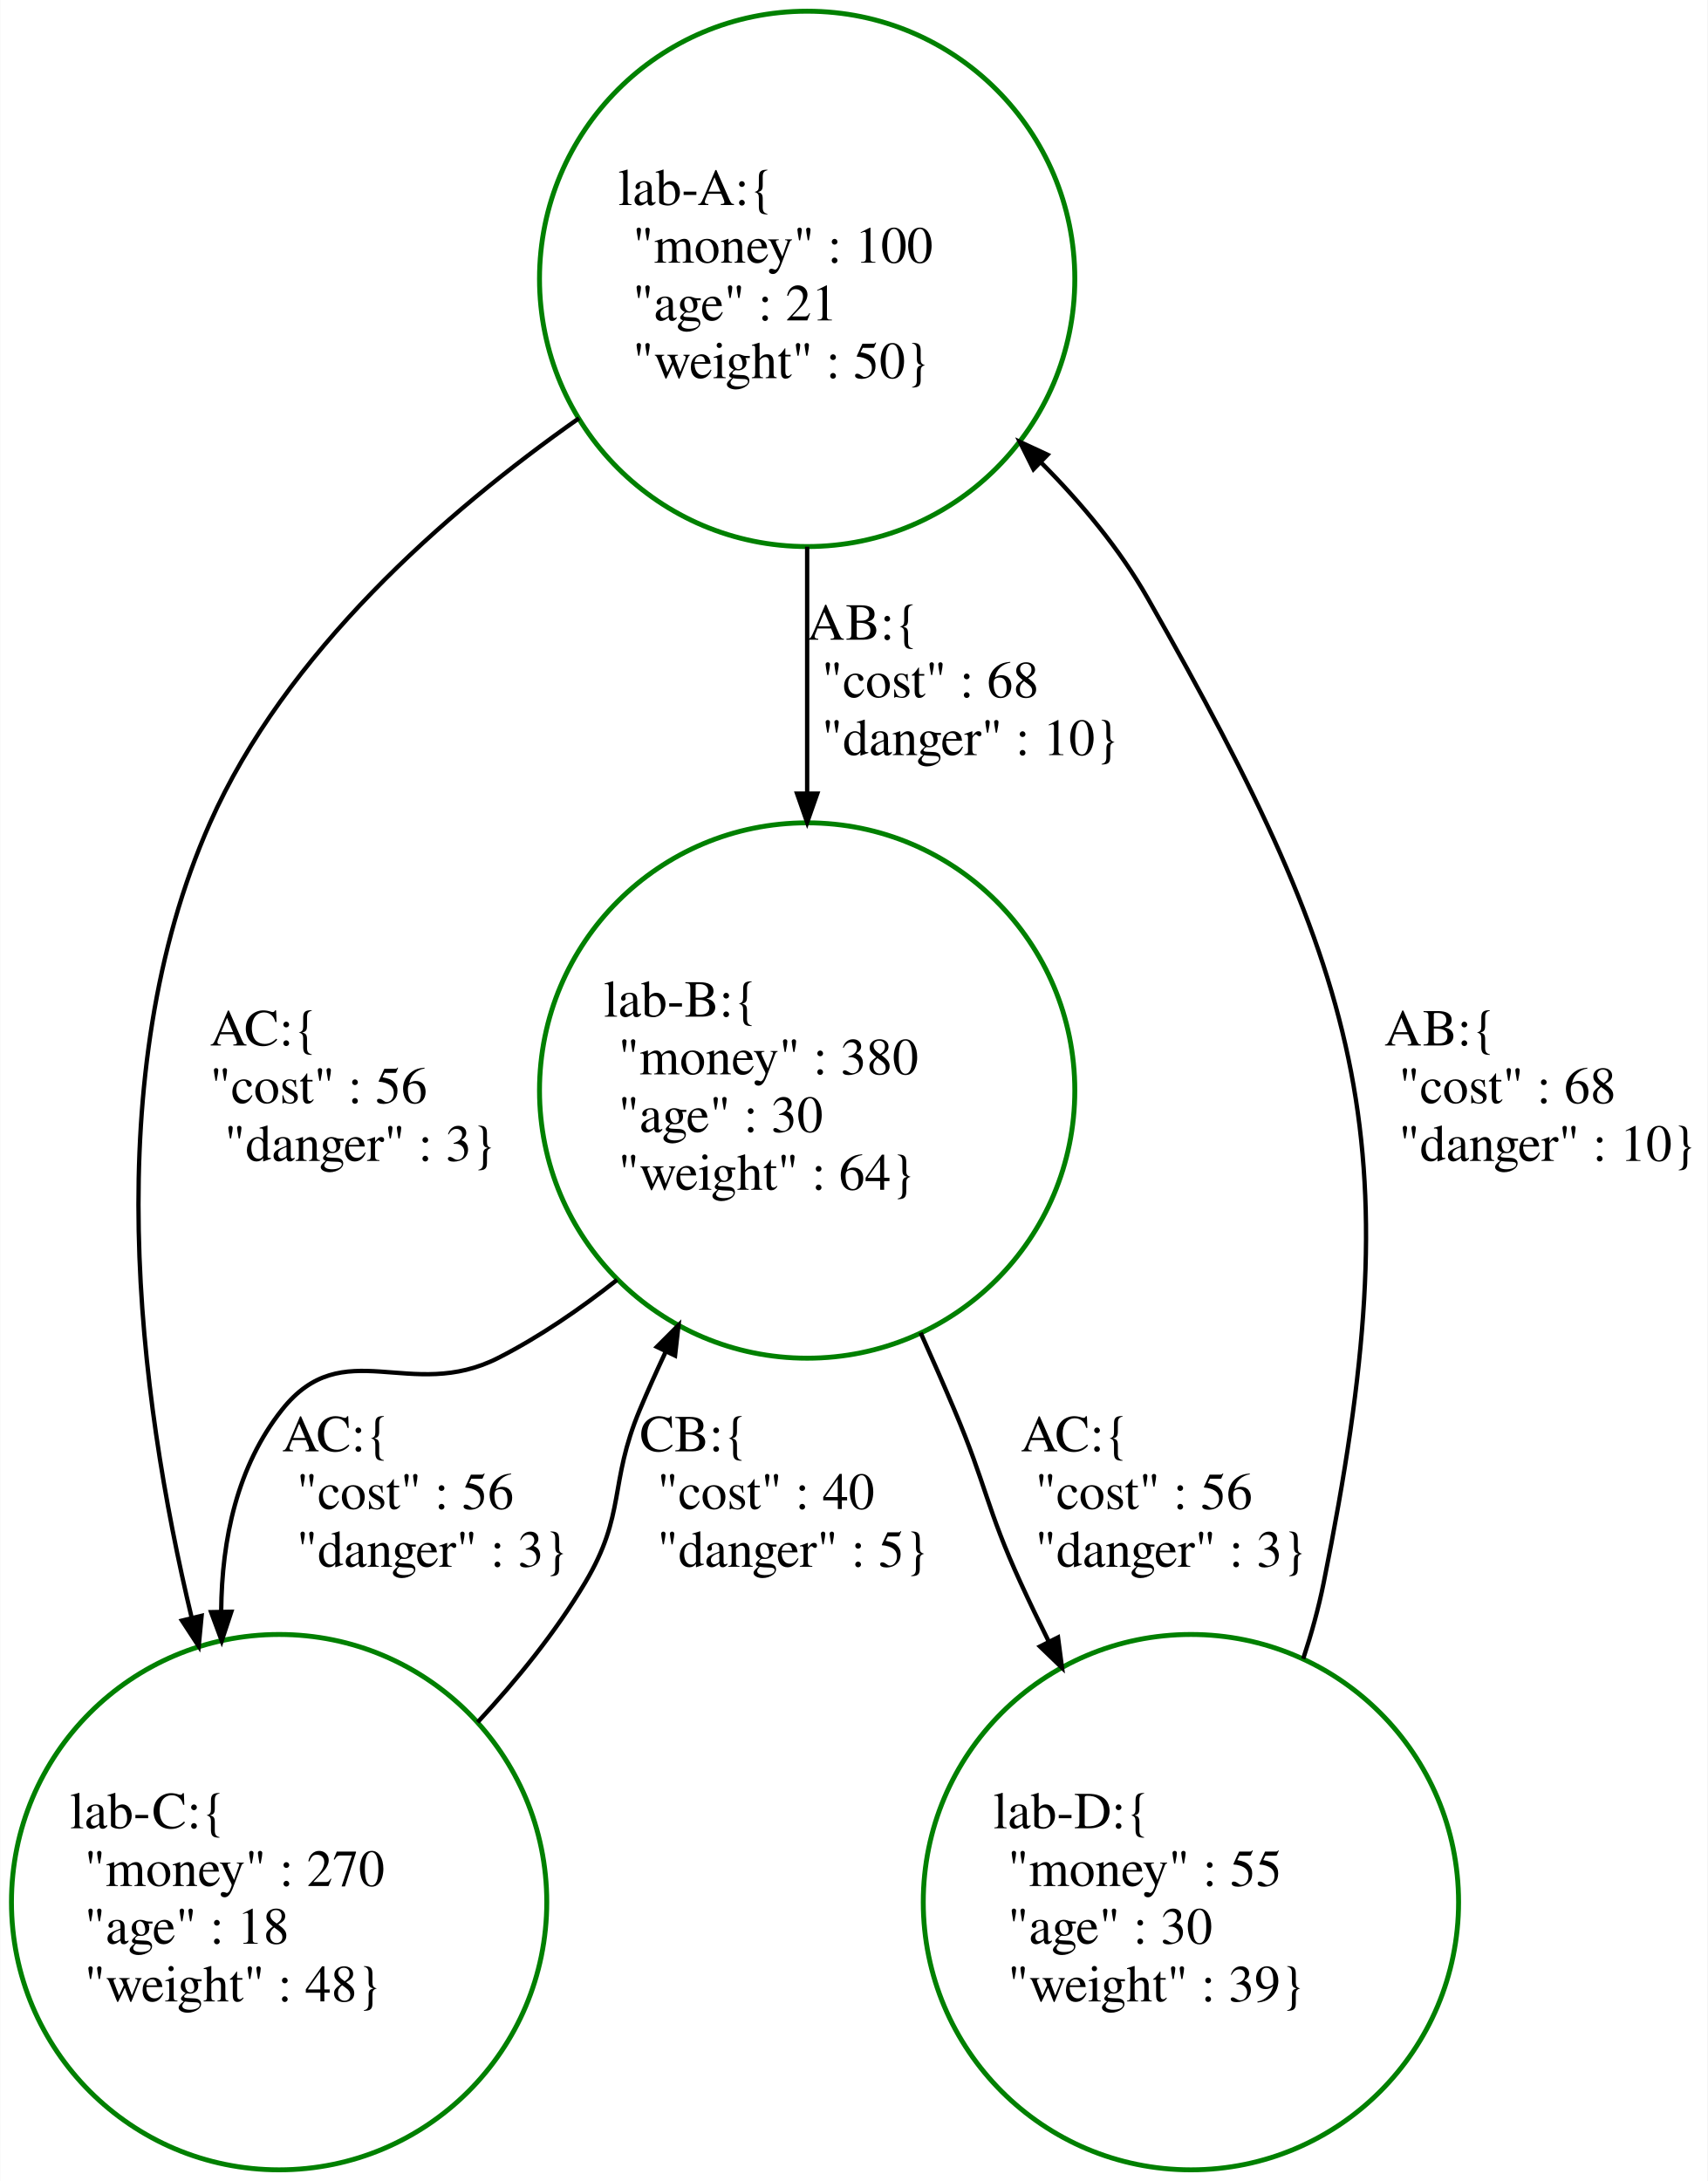
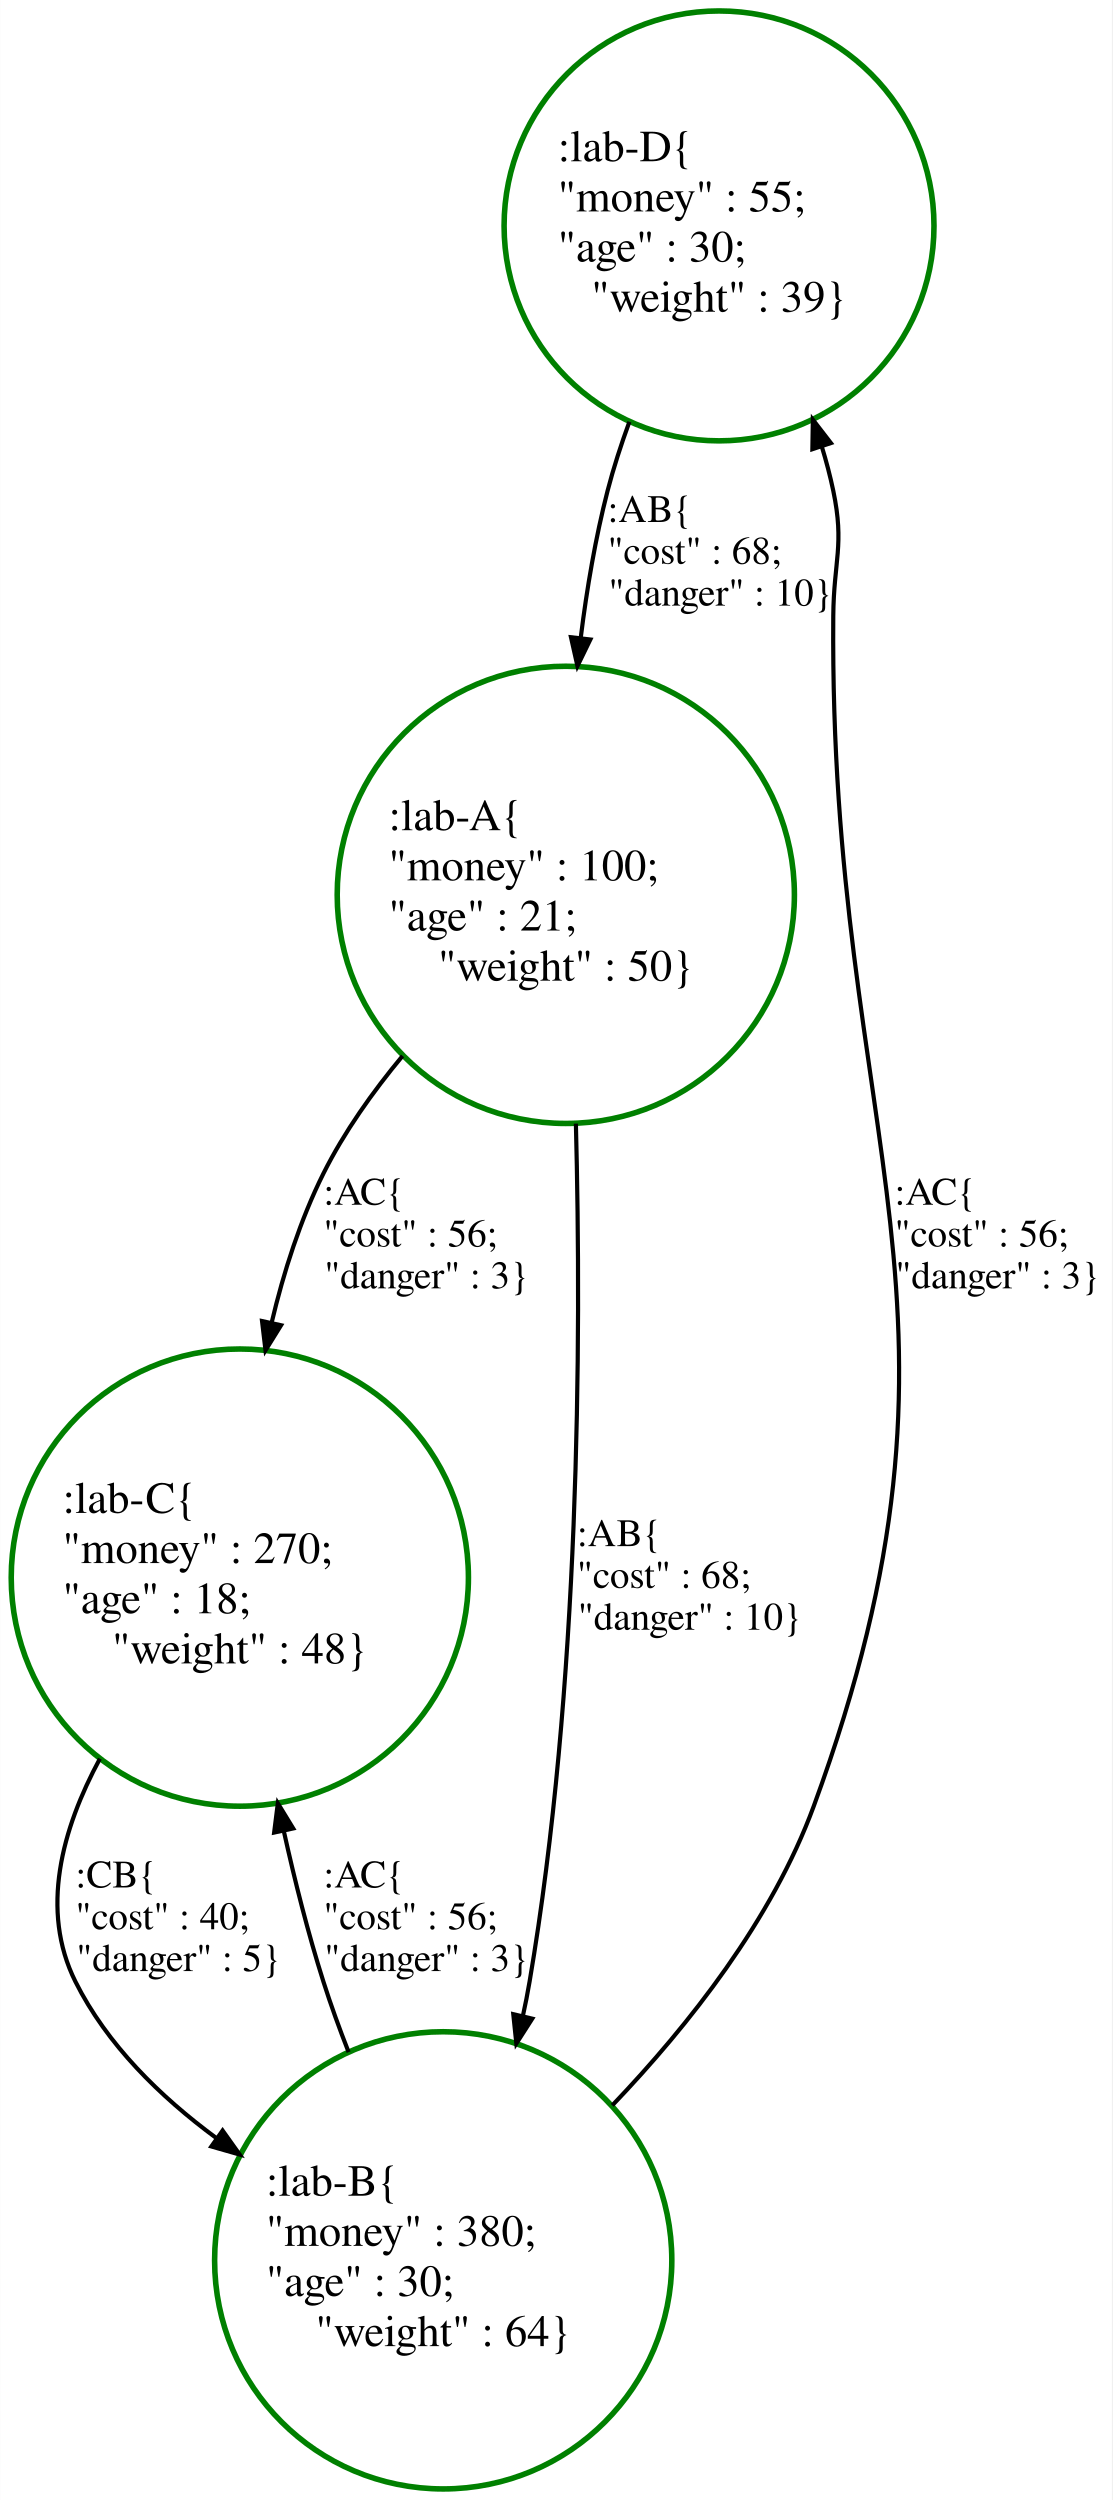
- <svg xmlns="http://www.w3.org/2000/svg" width="592pt" height="756pt" viewBox="0.00 0.00 591.63 755.79">
-   <g id="graph0" class="graph" transform="scale(1 1) rotate(0) translate(4 751.79)">
-     <polygon fill="white" stroke="transparent" points="-4,4 -4,-751.79 587.63,-751.79 587.63,4 -4,4" />
+ <svg xmlns="http://www.w3.org/2000/svg" width="399pt" height="897pt" viewBox="0.00 0.00 399.02 897.30">
+   <g id="graph0" class="graph" transform="scale(1 1) rotate(0) translate(4 893.3)">
+     <polygon fill="white" stroke="transparent" points="-4,4 -4,-893.3 395.02,-893.3 395.02,4 -4,4" />
    <g id="node1" class="node">
-       <ellipse fill="white" stroke="green" stroke-width="1.7" cx="275.63" cy="-655.15" rx="92.76" ry="92.76" />
-       <text text-anchor="start" x="210.12" y="-680.75" font-family="Times,serif" font-size="18.00">lab-A:{</text>
-       <text text-anchor="start" x="215.12" y="-660.75" font-family="Times,serif" font-size="18.00">  "money" : 100</text>
-       <text text-anchor="start" x="215.12" y="-640.75" font-family="Times,serif" font-size="18.00">  "age" : 21</text>
-       <text text-anchor="start" x="215.12" y="-620.75" font-family="Times,serif" font-size="18.00">  "weight" : 50}</text>
+       <ellipse fill="white" stroke="green" stroke-width="2" cx="254.02" cy="-812.22" rx="77.15" ry="77.15" />
+       <text text-anchor="start" x="196.14" y="-835.42" font-family="Times,serif" font-size="16.00">:lab-D{</text>
+       <text text-anchor="start" x="196.14" y="-817.42" font-family="Times,serif" font-size="16.00">"money" : 55;</text>
+       <text text-anchor="start" x="196.14" y="-799.42" font-family="Times,serif" font-size="16.00">"age" : 30;</text>
+       <text text-anchor="middle" x="254.02" y="-781.42" font-family="Times,serif" font-size="16.00">"weight" : 39}</text>
+     </g>
+     <g id="node4" class="node">
+       <ellipse fill="white" stroke="green" stroke-width="2" cx="199.02" cy="-572.12" rx="82.05" ry="82.05" />
+       <text text-anchor="start" x="135.41" y="-595.32" font-family="Times,serif" font-size="16.00">:lab-A{</text>
+       <text text-anchor="start" x="135.41" y="-577.32" font-family="Times,serif" font-size="16.00">"money" : 100;</text>
+       <text text-anchor="start" x="135.41" y="-559.32" font-family="Times,serif" font-size="16.00">"age" : 21;</text>
+       <text text-anchor="middle" x="199.02" y="-541.32" font-family="Times,serif" font-size="16.00">"weight" : 50}</text>
+     </g>
+     <g id="edge6" class="edge">
+       <path fill="none" stroke="black" stroke-width="1.5" d="M221.84,-741.9C218.84,-733.68 216.13,-725.31 214.02,-717.15 209.69,-700.36 206.6,-682.17 204.4,-664.54" />
+       <polygon fill="black" stroke="black" stroke-width="1.5" points="207.83,-663.77 203.2,-654.24 200.88,-664.58 207.83,-663.77" />
+       <text text-anchor="start" x="214.02" y="-705.95" font-family="Times,serif" font-size="14.00">:AB{</text>
+       <text text-anchor="start" x="214.02" y="-690.95" font-family="Times,serif" font-size="14.00">"cost" : 68;</text>
+       <text text-anchor="middle" x="254.52" y="-675.95" font-family="Times,serif" font-size="14.00">"danger" : 10}</text>
    </g>
    <g id="node2" class="node">
-       <ellipse fill="white" stroke="green" stroke-width="1.7" cx="275.63" cy="-373.89" rx="92.76" ry="92.76" />
-       <text text-anchor="start" x="205.12" y="-399.49" font-family="Times,serif" font-size="18.00">lab-B:{</text>
-       <text text-anchor="start" x="210.12" y="-379.49" font-family="Times,serif" font-size="18.00">  "money" : 380</text>
-       <text text-anchor="start" x="210.12" y="-359.49" font-family="Times,serif" font-size="18.00">  "age" : 30</text>
-       <text text-anchor="start" x="210.12" y="-339.49" font-family="Times,serif" font-size="18.00">  "weight" : 64}</text>
+       <ellipse fill="white" stroke="green" stroke-width="2" cx="82.02" cy="-327.07" rx="82.05" ry="82.05" />
+       <text text-anchor="start" x="18.41" y="-350.27" font-family="Times,serif" font-size="16.00">:lab-C{</text>
+       <text text-anchor="start" x="18.41" y="-332.27" font-family="Times,serif" font-size="16.00">"money" : 270;</text>
+       <text text-anchor="start" x="18.41" y="-314.27" font-family="Times,serif" font-size="16.00">"age" : 18;</text>
+       <text text-anchor="middle" x="82.02" y="-296.27" font-family="Times,serif" font-size="16.00">"weight" : 48}</text>
+     </g>
+     <g id="node3" class="node">
+       <ellipse fill="white" stroke="green" stroke-width="2" cx="155.02" cy="-82.02" rx="82.05" ry="82.05" />
+       <text text-anchor="start" x="91.41" y="-105.22" font-family="Times,serif" font-size="16.00">:lab-B{</text>
+       <text text-anchor="start" x="91.41" y="-87.22" font-family="Times,serif" font-size="16.00">"money" : 380;</text>
+       <text text-anchor="start" x="91.41" y="-69.22" font-family="Times,serif" font-size="16.00">"age" : 30;</text>
+       <text text-anchor="middle" x="155.02" y="-51.22" font-family="Times,serif" font-size="16.00">"weight" : 64}</text>
+     </g>
+     <g id="edge5" class="edge">
+       <path fill="none" stroke="black" stroke-width="1.5" d="M31.8,-262.07C18.13,-236.76 10.22,-207.67 23.02,-182.05 34.28,-159.53 53.37,-140.8 73.58,-125.91" />
+       <polygon fill="black" stroke="black" stroke-width="1.5" points="75.84,-128.61 81.98,-119.98 71.8,-122.89 75.84,-128.61" />
+       <text text-anchor="start" x="23.02" y="-215.85" font-family="Times,serif" font-size="14.00">:CB{</text>
+       <text text-anchor="start" x="23.02" y="-200.85" font-family="Times,serif" font-size="14.00">"cost" : 40;</text>
+       <text text-anchor="middle" x="60.02" y="-185.85" font-family="Times,serif" font-size="14.00">"danger" : 5}</text>
+     </g>
+     <g id="edge4" class="edge">
+       <path fill="none" stroke="black" stroke-width="1.5" d="M215.7,-137.64C243.31,-166.53 273.1,-204.39 288.02,-245.05 353.45,-423.26 293.47,-482.31 295.02,-672.15 295.19,-692.15 299.11,-697.57 295.02,-717.15 293.92,-722.43 292.51,-727.79 290.87,-733.12" />
+       <polygon fill="black" stroke="black" stroke-width="1.5" points="287.52,-732.08 287.69,-742.67 294.17,-734.28 287.52,-732.08" />
+       <text text-anchor="start" x="317.02" y="-460.9" font-family="Times,serif" font-size="14.00">:AC{</text>
+       <text text-anchor="start" x="317.02" y="-445.9" font-family="Times,serif" font-size="14.00">"cost" : 56;</text>
+       <text text-anchor="middle" x="354.02" y="-430.9" font-family="Times,serif" font-size="14.00">"danger" : 3}</text>
+     </g>
+     <g id="edge3" class="edge">
+       <path fill="none" stroke="black" stroke-width="1.5" d="M121.07,-156.75C117.76,-165.19 114.66,-173.74 112.02,-182.05 106.55,-199.3 101.8,-218.04 97.8,-236.12" />
+       <polygon fill="black" stroke="black" stroke-width="1.5" points="94.34,-235.57 95.66,-246.08 101.18,-237.04 94.34,-235.57" />
+       <text text-anchor="start" x="112.02" y="-215.85" font-family="Times,serif" font-size="14.00">:AC{</text>
+       <text text-anchor="start" x="112.02" y="-200.85" font-family="Times,serif" font-size="14.00">"cost" : 56;</text>
+       <text text-anchor="middle" x="149.02" y="-185.85" font-family="Times,serif" font-size="14.00">"danger" : 3}</text>
+     </g>
+     <g id="edge2" class="edge">
+       <path fill="none" stroke="black" stroke-width="1.5" d="M140.43,-514.31C129.63,-501.32 119.44,-486.94 112.02,-472.1 103.76,-455.54 97.76,-436.81 93.42,-418.47" />
+       <polygon fill="black" stroke="black" stroke-width="1.5" points="96.82,-417.64 91.24,-408.63 89.99,-419.15 96.82,-417.64" />
+       <text text-anchor="start" x="112.02" y="-460.9" font-family="Times,serif" font-size="14.00">:AC{</text>
+       <text text-anchor="start" x="112.02" y="-445.9" font-family="Times,serif" font-size="14.00">"cost" : 56;</text>
+       <text text-anchor="middle" x="149.02" y="-430.9" font-family="Times,serif" font-size="14.00">"danger" : 3}</text>
    </g>
    <g id="edge1" class="edge">
-       <path fill="none" stroke="black" stroke-width="1.5" d="M275.63,-562.33C275.63,-535 275.63,-504.9 275.63,-476.96" />
-       <polygon fill="black" stroke="black" stroke-width="1.5" points="279.13,-476.78 275.63,-466.78 272.13,-476.78 279.13,-476.78" />
-       <text text-anchor="start" x="275.63" y="-530.12" font-family="Times,serif" font-size="18.00">AB:{</text>
-       <text text-anchor="start" x="280.63" y="-510.12" font-family="Times,serif" font-size="18.00">  "cost" : 68</text>
-       <text text-anchor="start" x="280.63" y="-490.12" font-family="Times,serif" font-size="18.00">  "danger" : 10}</text>
-     </g>
-     <g id="node3" class="node">
-       <ellipse fill="white" stroke="green" stroke-width="1.7" cx="92.63" cy="-92.63" rx="92.76" ry="92.76" />
-       <text text-anchor="start" x="20.12" y="-118.23" font-family="Times,serif" font-size="18.00">lab-C:{</text>
-       <text text-anchor="start" x="25.12" y="-98.23" font-family="Times,serif" font-size="18.00">  "money" : 270</text>
-       <text text-anchor="start" x="25.12" y="-78.23" font-family="Times,serif" font-size="18.00">  "age" : 18</text>
-       <text text-anchor="start" x="25.12" y="-58.23" font-family="Times,serif" font-size="18.00">  "weight" : 48}</text>
-     </g>
-     <g id="edge2" class="edge">
-       <path fill="none" stroke="black" stroke-width="1.5" d="M196.56,-606.86C149.83,-574.02 94.82,-525.61 68.63,-466.52 29.93,-379.22 43.68,-269.02 62.34,-191.13" />
-       <polygon fill="black" stroke="black" stroke-width="1.5" points="65.77,-191.86 64.76,-181.32 58.97,-190.19 65.77,-191.86" />
-       <text text-anchor="start" x="68.63" y="-389.49" font-family="Times,serif" font-size="18.00">AC:{</text>
-       <text text-anchor="start" x="68.63" y="-369.49" font-family="Times,serif" font-size="18.00">  "cost" : 56</text>
-       <text text-anchor="start" x="73.63" y="-349.49" font-family="Times,serif" font-size="18.00">  "danger" : 3}</text>
-     </g>
-     <g id="edge3" class="edge">
-       <path fill="none" stroke="black" stroke-width="1.5" d="M209.76,-308.28C196.87,-298.1 182.9,-288.54 168.63,-281.26 138.1,-265.68 114.93,-290.12 93.63,-263.26 78.11,-243.69 72.76,-218.47 72.55,-193.49" />
-       <polygon fill="black" stroke="black" stroke-width="1.5" points="76.06,-193.26 72.74,-183.19 69.06,-193.13 76.06,-193.26" />
-       <text text-anchor="start" x="93.63" y="-248.86" font-family="Times,serif" font-size="18.00">AC:{</text>
-       <text text-anchor="start" x="98.63" y="-228.86" font-family="Times,serif" font-size="18.00">  "cost" : 56</text>
-       <text text-anchor="start" x="98.63" y="-208.86" font-family="Times,serif" font-size="18.00">  "danger" : 3}</text>
-     </g>
-     <g id="node4" class="node">
-       <ellipse fill="white" stroke="green" stroke-width="1.7" cx="408.63" cy="-92.63" rx="92.76" ry="92.76" />
-       <text text-anchor="start" x="340.12" y="-118.23" font-family="Times,serif" font-size="18.00">lab-D:{</text>
-       <text text-anchor="start" x="345.12" y="-98.23" font-family="Times,serif" font-size="18.00">  "money" : 55</text>
-       <text text-anchor="start" x="345.12" y="-78.23" font-family="Times,serif" font-size="18.00">  "age" : 30</text>
-       <text text-anchor="start" x="345.12" y="-58.23" font-family="Times,serif" font-size="18.00">  "weight" : 39}</text>
-     </g>
-     <g id="edge4" class="edge">
-       <path fill="none" stroke="black" stroke-width="1.5" d="M314.95,-289.96C318.98,-280.99 322.95,-271.96 326.63,-263.26 337.77,-236.97 337.73,-229.22 349.63,-203.26 352.67,-196.64 355.92,-189.87 359.29,-183.09" />
-       <polygon fill="black" stroke="black" stroke-width="1.5" points="362.57,-184.37 363.95,-173.87 356.32,-181.22 362.57,-184.37" />
-       <text text-anchor="start" x="349.63" y="-248.86" font-family="Times,serif" font-size="18.00">AC:{</text>
-       <text text-anchor="start" x="354.63" y="-228.86" font-family="Times,serif" font-size="18.00">  "cost" : 56</text>
-       <text text-anchor="start" x="354.63" y="-208.86" font-family="Times,serif" font-size="18.00">  "danger" : 3}</text>
-     </g>
-     <g id="edge5" class="edge">
-       <path fill="none" stroke="black" stroke-width="1.5" d="M161.42,-154.97C175.15,-169.74 188.46,-186.21 198.63,-203.26 212.96,-227.29 206.82,-237.46 217.63,-263.26 220.4,-269.88 223.44,-276.64 226.62,-283.39" />
-       <polygon fill="black" stroke="black" stroke-width="1.5" points="223.55,-285.07 231.04,-292.56 229.85,-282.03 223.55,-285.07" />
-       <text text-anchor="start" x="217.63" y="-248.86" font-family="Times,serif" font-size="18.00">CB:{</text>
-       <text text-anchor="start" x="223.63" y="-228.86" font-family="Times,serif" font-size="18.00">  "cost" : 40</text>
-       <text text-anchor="start" x="223.63" y="-208.86" font-family="Times,serif" font-size="18.00">  "danger" : 5}</text>
-     </g>
-     <g id="edge6" class="edge">
-       <path fill="none" stroke="black" stroke-width="1.5" d="M447.54,-176.95C450.42,-185.69 452.88,-194.56 454.63,-203.26 485.04,-354.31 469.9,-410.65 393.63,-544.52 383.97,-561.49 370.79,-577.36 356.75,-591.46" />
-       <polygon fill="black" stroke="black" stroke-width="1.5" points="354.06,-589.19 349.34,-598.67 358.94,-594.21 354.06,-589.19" />
-       <text text-anchor="start" x="475.63" y="-389.49" font-family="Times,serif" font-size="18.00">AB:{</text>
-       <text text-anchor="start" x="480.63" y="-369.49" font-family="Times,serif" font-size="18.00">  "cost" : 68</text>
-       <text text-anchor="start" x="480.63" y="-349.49" font-family="Times,serif" font-size="18.00">  "danger" : 10}</text>
+       <path fill="none" stroke="black" stroke-width="1.5" d="M202.64,-490.01C204.68,-410.86 203.92,-287.32 186.02,-182.05 185.33,-177.95 184.51,-173.79 183.59,-169.61" />
+       <polygon fill="black" stroke="black" stroke-width="1.5" points="186.98,-168.76 181.27,-159.83 180.17,-170.37 186.98,-168.76" />
+       <text text-anchor="start" x="203.02" y="-338.37" font-family="Times,serif" font-size="14.00">:AB{</text>
+       <text text-anchor="start" x="203.02" y="-323.37" font-family="Times,serif" font-size="14.00">"cost" : 68;</text>
+       <text text-anchor="middle" x="243.52" y="-308.37" font-family="Times,serif" font-size="14.00">"danger" : 10}</text>
    </g>
  </g>
</svg>
